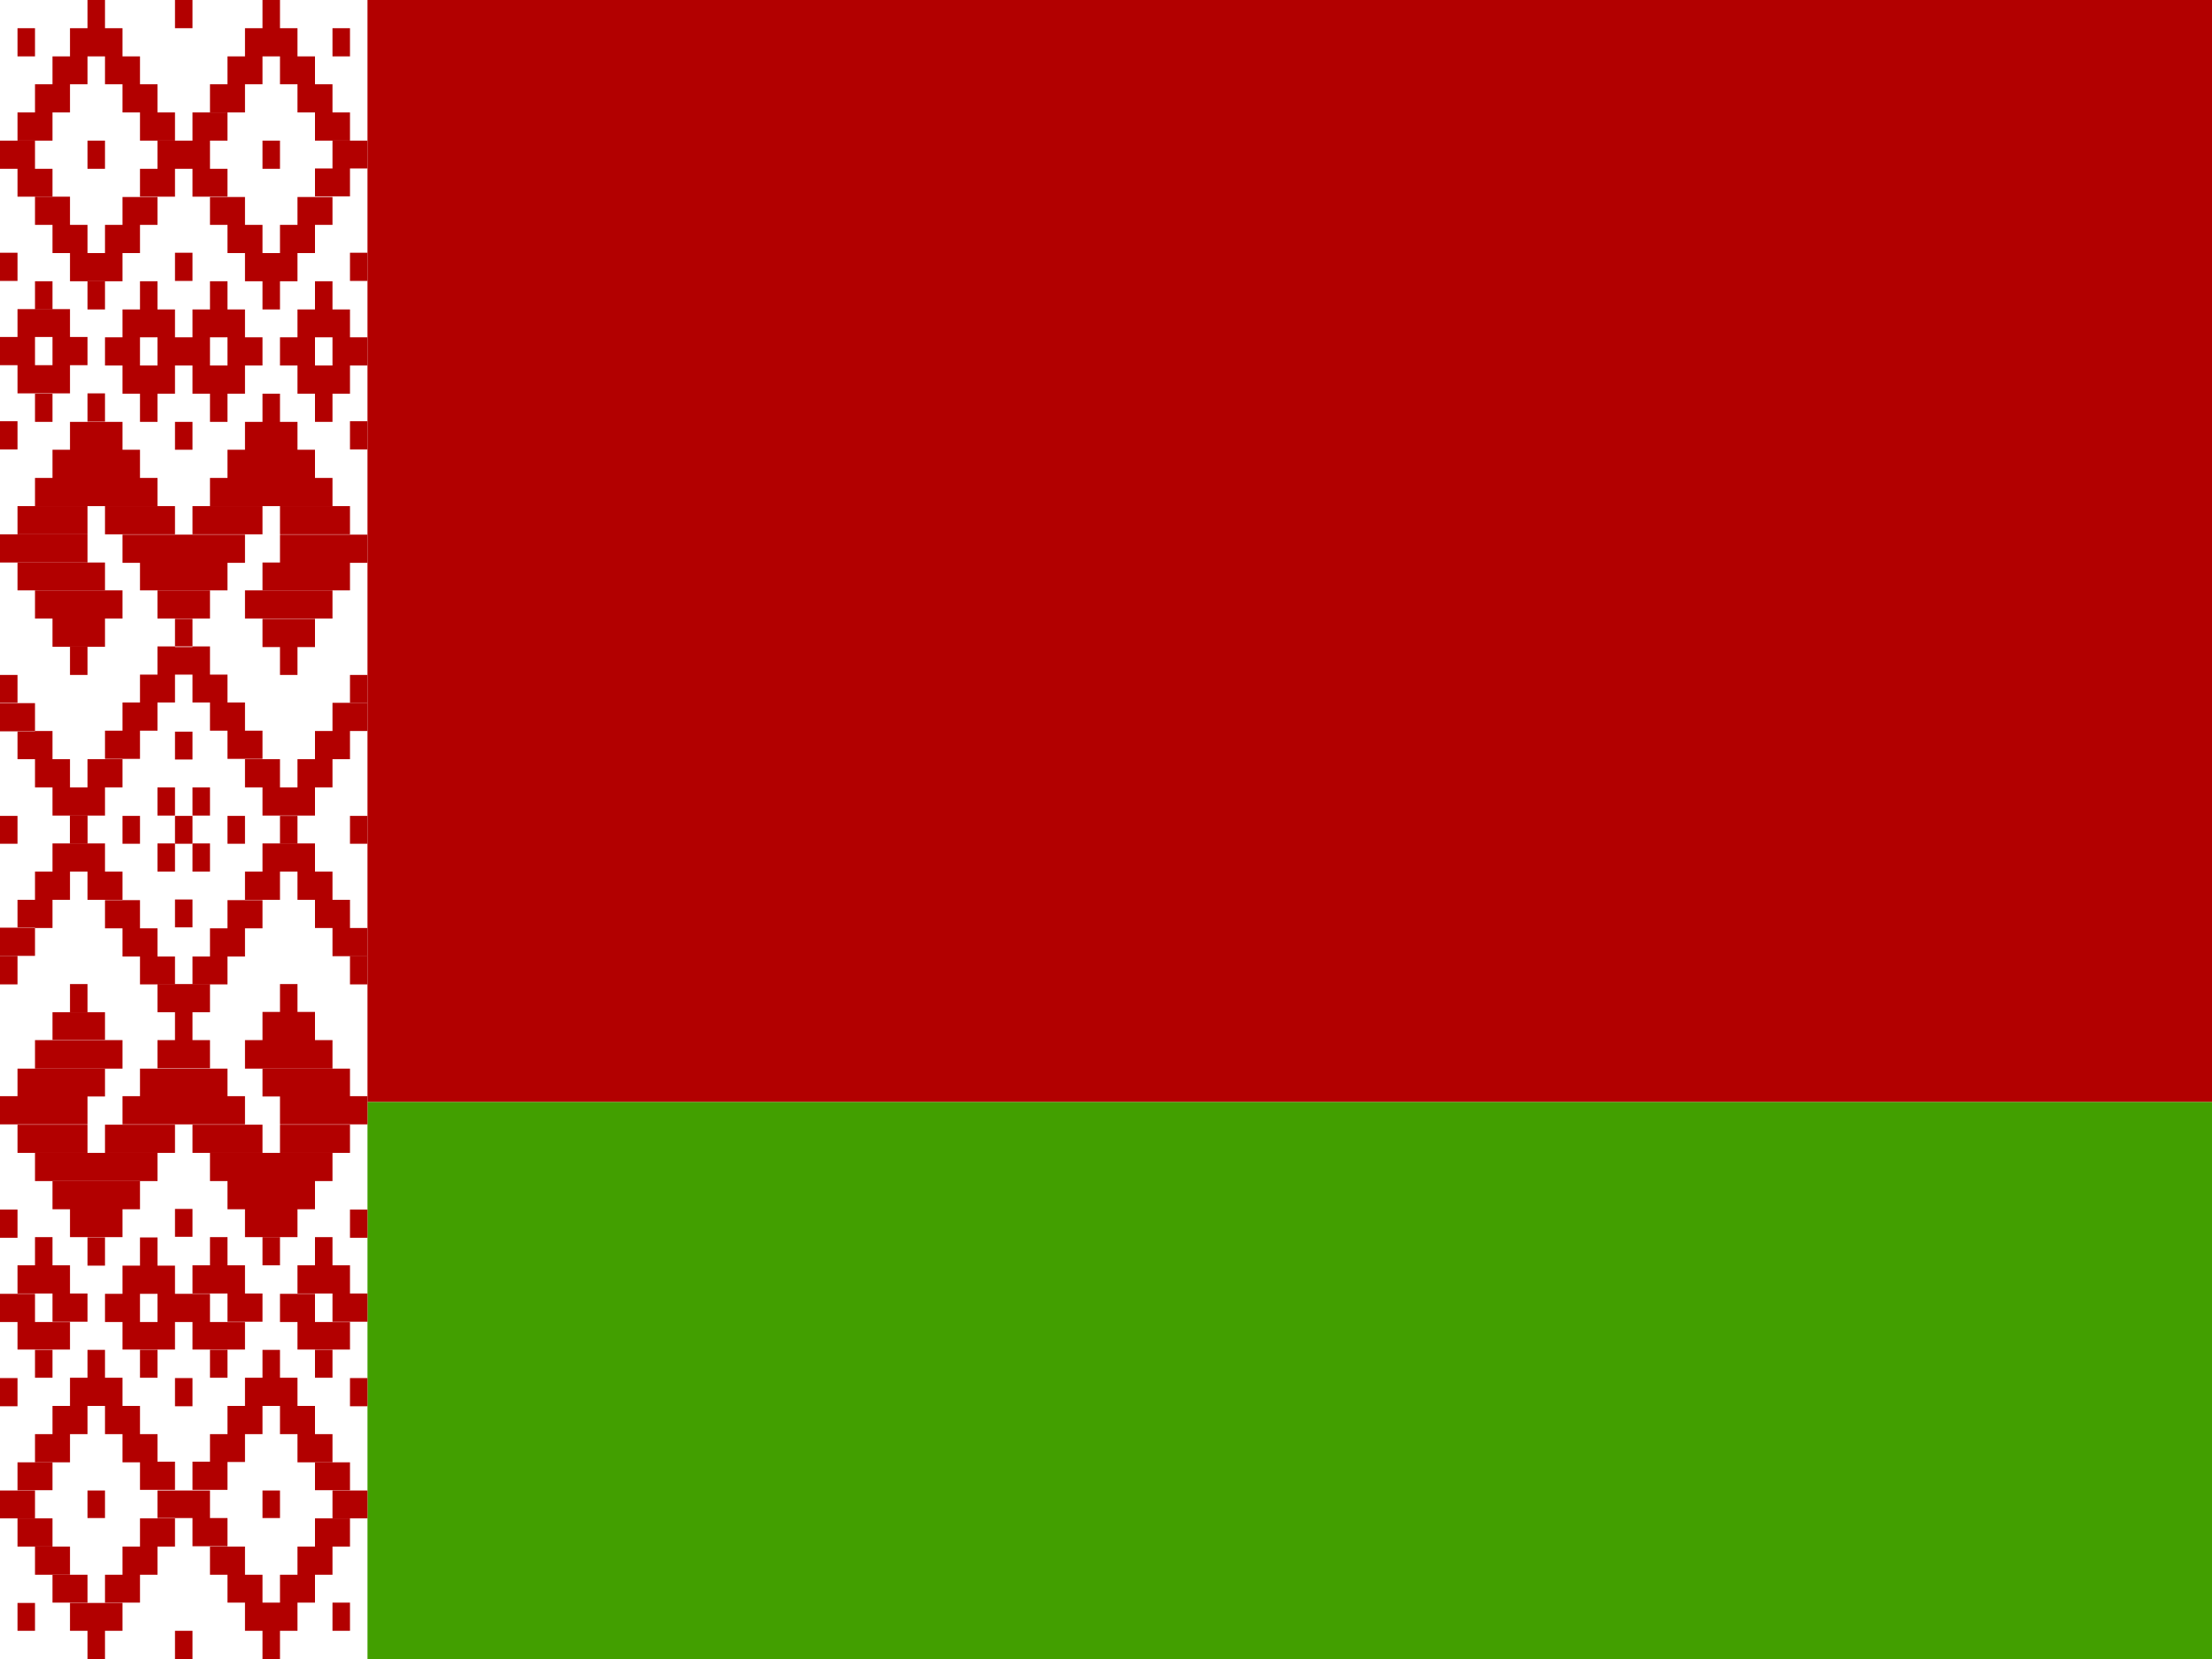
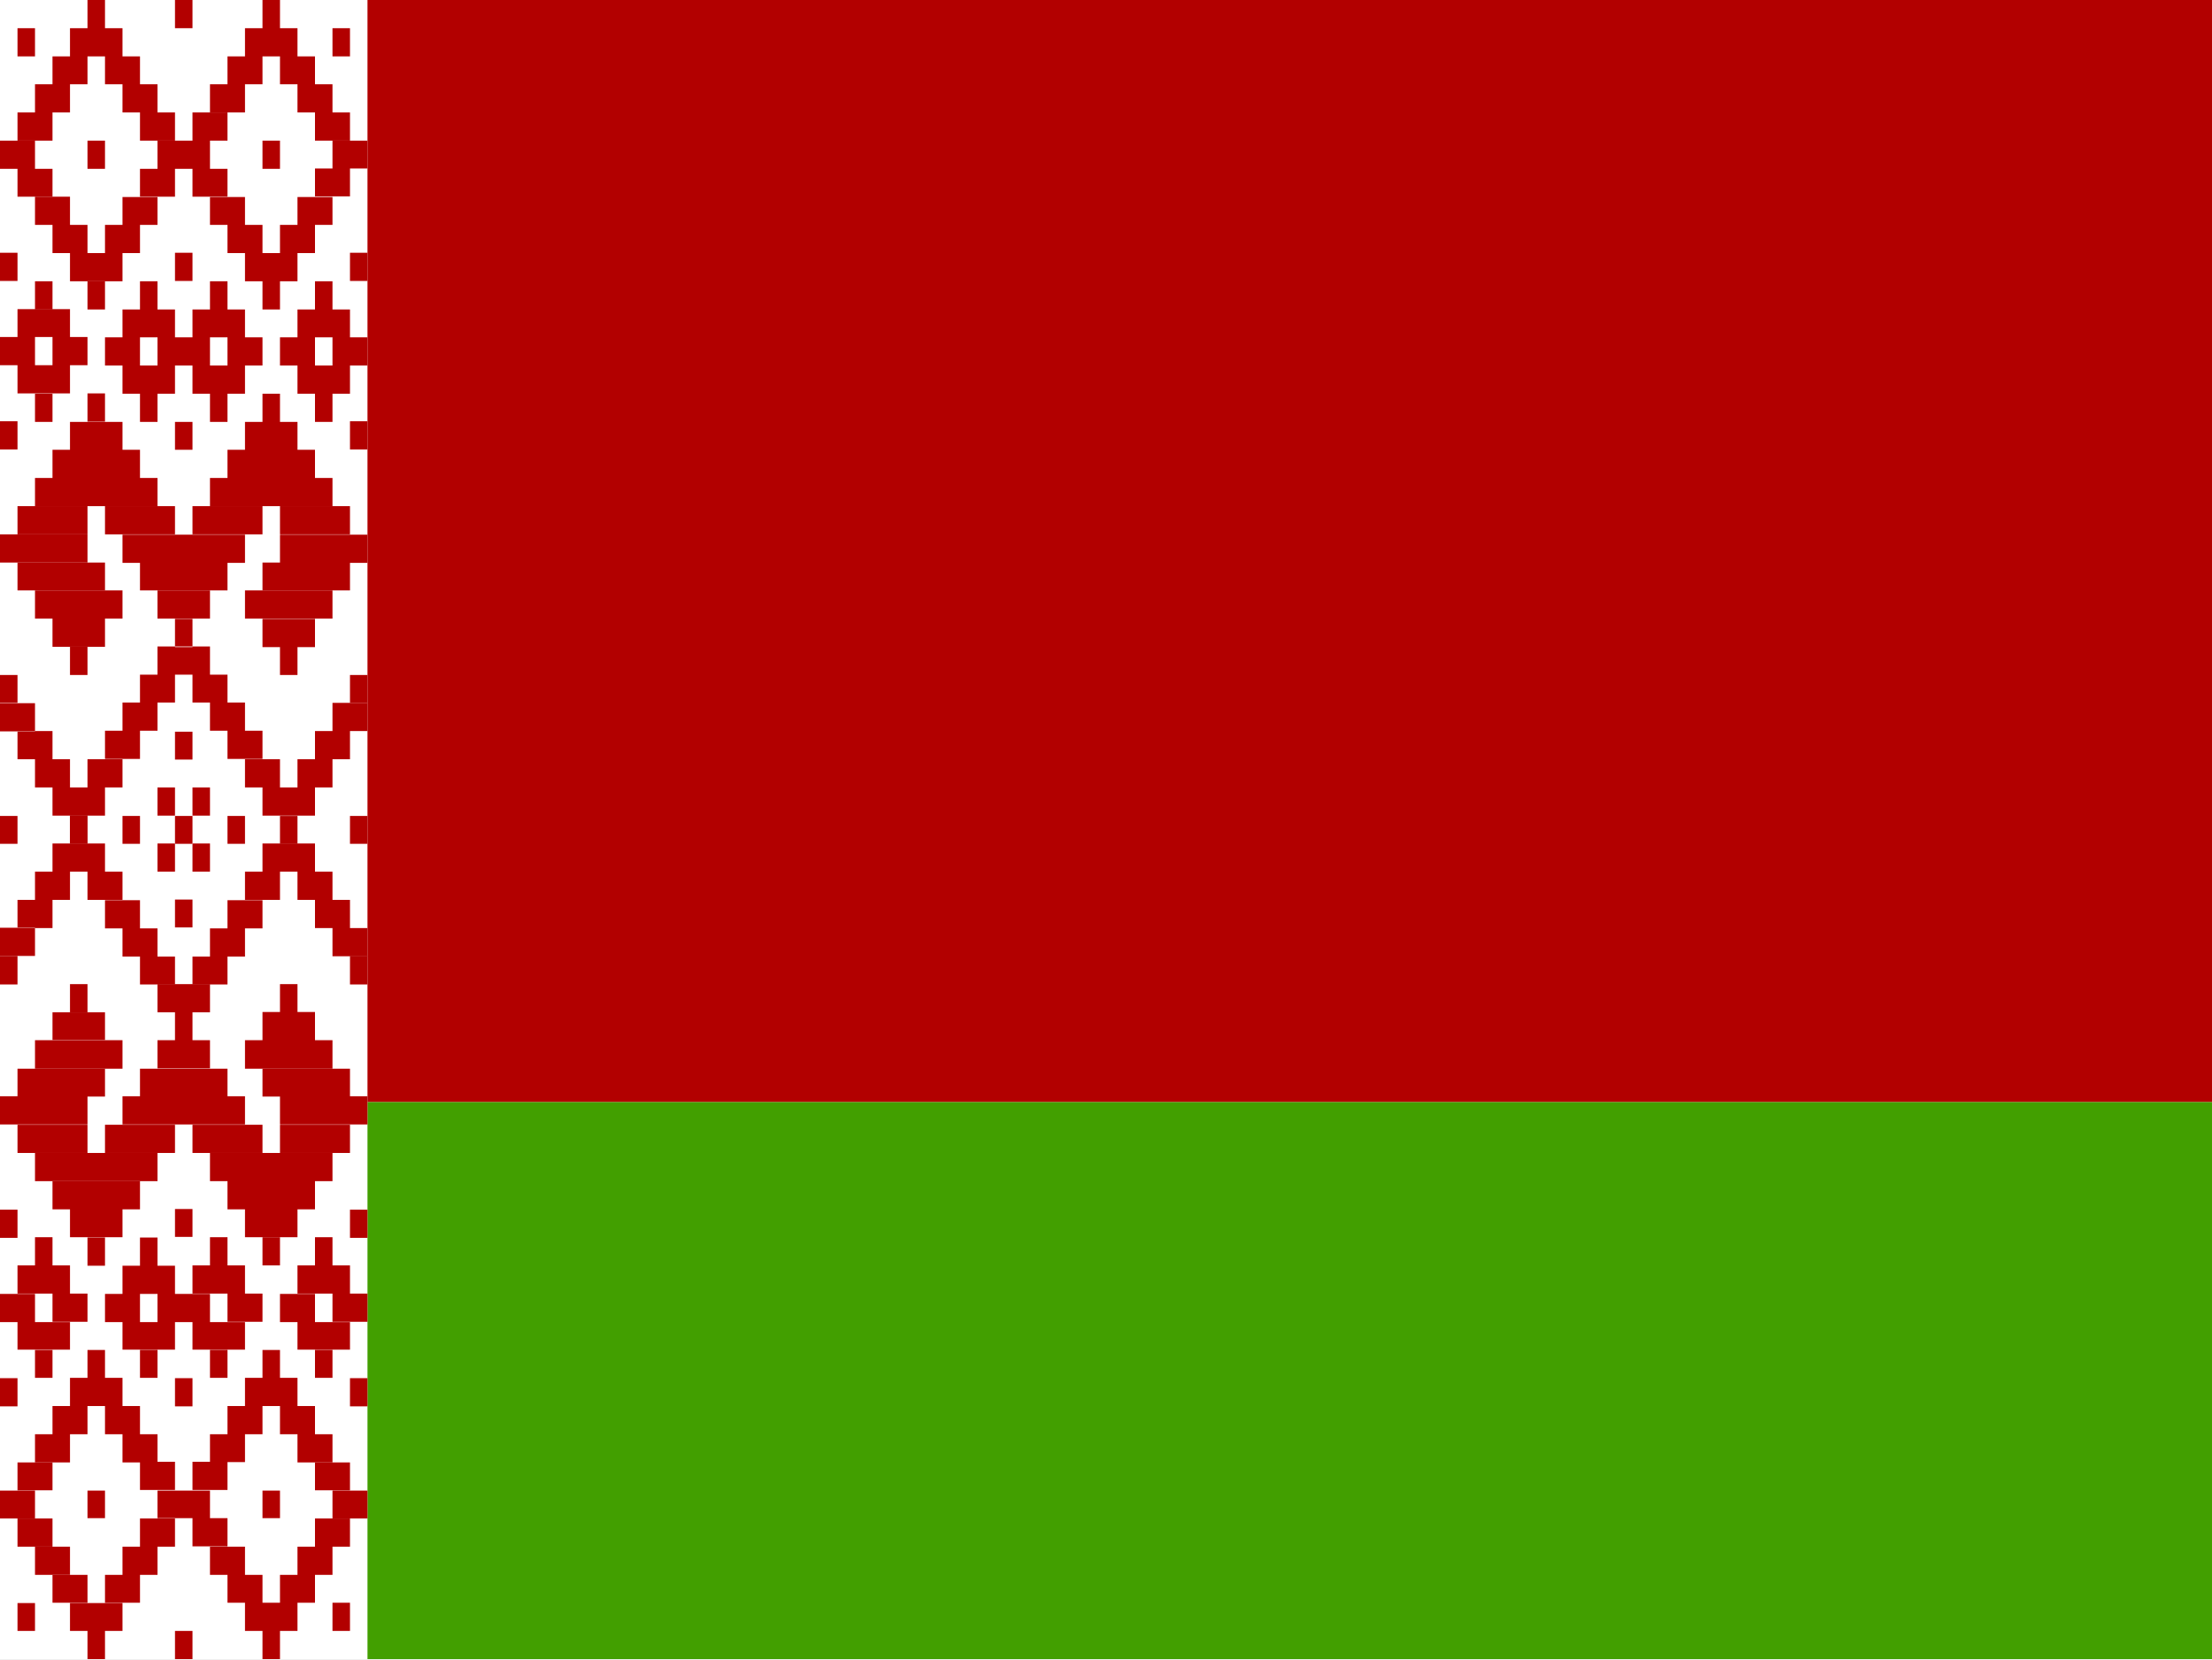
- <svg xmlns="http://www.w3.org/2000/svg" id="flag-icon-css-by" viewBox="0 0 640 480">
+ <svg xmlns="http://www.w3.org/2000/svg" viewBox="0 0 640 480" width="26" role="img" aria-labelledby="by_title">
  <defs>
    <clipPath id="a">
      <path fill-opacity=".7" d="M0 0h682.6v512H0z" />
    </clipPath>
  </defs>
-   <g fill-rule="evenodd" clip-path="url(#a)" transform="scale(.9376 .9375)">
+   <g fill-rule="evenodd" clip-path="url(#a)" transform="scale(.9376 .9375)" role="presentation">
    <path fill="#b20000" d="M0 0h1024v340.1H0z" />
    <path fill="#429f00" d="M0 340.1h1024V512H0z" />
    <path fill="#fff" d="M0 0h113.4v512H0z" />
    <g fill="#b20000" stroke-width="1pt">
      <path d="M5.4 8.7h5.4v8.7H5.4zm16.2 0h16.2v8.7H21.6zM27 0h5.4v8.7H27zm27 0h5.4v8.7H54zm21.6 8.7h16.2v8.7H75.6zM81 0h5.4v8.7H81zM16.2 17.4H27V26H16.2zm16.2 0h10.8V26H32.4zm37.8 0H81V26H70.2zm16.2 0h10.8V26H86.4zM10.8 26h10.8v8.7H10.8zm27 0h10.8v8.7H37.8zm27 0h10.8v8.7H64.8zm27 0h10.8v8.7H91.8zm10.8-17.3h5.4v8.7h-5.4zm-97.2 26h10.8v8.7H5.4zm37.8 0H54v8.7H43.2zm54 0H108v8.7H97.2zm-86.4 26h10.8v8.7H10.8zm5.4 8.7H27v8.7H16.2zm21.6-8.6h10.8v8.6H37.8zm-5.4 8.6h10.8v8.7H32.4zm-10.8 8.7h16.2v8.7H21.6z" />
      <path d="M27 86.8h5.4v8.7H27zm37.8-26h10.8v8.6H64.8zm5.4 8.6H81v8.7H70.2zm21.6-8.6h10.8v8.6H91.8zm-5.4 8.6h10.8v8.7H86.4zm-10.8 8.7h16.2v8.7H75.6zm5.4 8.7h5.4v8.7H81zM54 78h5.4v8.7H54zM0 78h5.4v8.7H0zm108 0h5.4v8.7H108zm-81 43.4h5.4v8.7H27zm-5.4 8.8h16.2v8.6H21.6zm-5.4 8.6h27v8.7h-27zM81 121.5h5.4v8.7H81zm-5.4 8.7h16.2v8.6H75.6zm-5.4 8.6h27v8.7h-27zm5.4 43.4h27v8.7h-27zm-10.8-34.7h37.8v8.7H64.8zm-54 0h37.8v8.7H10.8zm5.4 43.4h16.2v8.7H16.2zm-5.4-8.7h27v8.7h-27zM86.4 165h27v8.7h-27zM81 191h16.2v8.7H81z" />
      <path d="M21.6 199.6H27v8.7h-5.4zm64.8 0h5.4v8.7h-5.4zM0 164.9h27v8.7H0zm48.6 17.3h16.2v8.7H48.6zM54 191h5.4v8.7H54zm-16.2-26h37.8v8.7H37.8zM59.4 34.7h10.8v8.7H59.4zm-10.8 8.7h16.2v8.7H48.6zm-5.4 8.7H54v8.6H43.2zm16.2 0h10.8v8.6H59.4zM0 43.4h10.8v8.7H0zm5.4 8.7h10.8v8.6H5.4zm97.2-8.7h10.8V52h-10.8zM97.2 52H108v8.6H97.2zM0 130h5.4v8.7H0zm108 0h5.4v8.7H108zm-59.4 69.5h16.2v8.7H48.6zm-5.4 8.7H54v8.6H43.2zm16.2 0h10.8v8.6H59.4zm-21.6 8.6h10.8v8.7H37.8zm27 0h10.8v8.7H64.8zm-32.4 8.7h10.8v8.7H32.4zm37.8 0H81v8.7H70.2zM27 234.3h10.8v8.7H27zm48.6 0h10.8v8.7H75.6zM16.2 243h16.2v8.7H16.2zm64.8 0h16.2v8.7H81zm10.8-8.7h10.8v8.7H91.8zm5.4-8.7H108v8.7H97.2zm5.4-8.7h10.8v8.7h-10.8zm-91.8 17.4h10.8v8.7H10.8zm-5.4-8.7h10.8v8.7H5.4zM0 217h10.8v8.7H0zm21.6 34.8H27v8.6h-5.4zm64.8 0h5.4v8.6h-5.4zm-32.4-26h5.4v8.6H54zm-16.2 26h5.4v8.6h-5.4zm32.4 0h5.4v8.6h-5.4zm-16.2 0h5.4v8.6H54zm-54 0h5.4v8.6H0zm108 0h5.4v8.6H108zM54 130.2h5.4v8.6H54zM27 43.4h5.4v8.7H27zm54 0h5.4v8.7H81zm-32.4 60.7h16.2v8.7H48.6zm-10.8 8.7H54v8.7H37.8zm5.4 8.7h5.4v8.7h-5.4zm-10.8-17.4h10.8v8.7H32.4zm5.4-8.6H54v8.6H37.8zm5.4-8.7h5.4v8.7h-5.4zm16.2 8.7h16.2v8.6H59.4zm5.4-8.7h5.4v8.7h-5.4zm5.4 17.3H81v8.7H70.2zm-10.8 8.7h16.2v8.7H59.4zm5.4 8.7h5.4v8.7h-5.4zm21.6-17.4h10.8v8.7H86.4zm5.4-8.6H108v8.6H91.8zm10.8 8.6h10.8v8.7h-10.8zm-10.8 8.7H108v8.7H91.8zm5.4 8.7h5.4v8.7h-5.4zm0-34.7h5.4v8.7h-5.4zM0 104h10.8v8.7H0zm5.4-8.6h16.2v8.6H5.4zm10.8 8.6H27v8.7H16.2zm-10.8 8.7h16.2v8.7H5.4z" />
      <path d="M10.8 121.5h5.4v8.7h-5.4zm0-34.7h5.4v8.7h-5.4zm-5.4 69.4H27v8.7H5.4zm27 0H54v8.7H32.4zm27 0H81v8.7H59.4zm27 0H108v8.7H86.4zm-43.2 17.4h27v8.6h-27zm-37.8 0h27v8.6h-27zm75.6 0h27v8.6H81zm27 34.7h5.4v8.6H108zm-108 0h5.4v8.6H0zm5.4 295h5.4v-8.6H5.4zm16.2 0h16.2v-8.6H21.6zM27 512h5.4v-8.7H27zm27 0h5.4v-8.7H54zm21.6-8.7h16.2v-8.7H75.6zM81 512h5.4v-8.7H81zm-64.8-17.4H27V486H16.2zm16.2 0h10.8V486H32.4zm37.8 0H81V486H70.2zm16.2 0h10.8V486H86.4zM37.8 486h10.8v-8.7H37.8zm27 0h10.8v-8.7H64.8zm27 0h10.8v-8.7H91.8zm10.8 17.3h5.4v-8.7h-5.4zm-97.2-26h10.8v-8.7H5.4zm37.8 0H54v-8.7H43.2zm54 0H108v-8.7H97.2zm-86.4-26h10.8v-8.7H10.8zm5.4-8.7H27v-8.7H16.2zm21.6 8.7h10.8v-8.7H37.8zm-5.4-8.7h10.8v-8.7H32.4zm-10.8-8.7h16.2v-8.7H21.6zm5.4-8.7h5.4v-8.6H27zm37.8 26h10.8v-8.6H64.8zm5.4-8.6H81v-8.7H70.2zm21.6 8.7h10.8v-8.7H91.8zm-5.4-8.7h10.8v-8.7H86.4zm-10.8-8.7h16.2v-8.7H75.6zm5.4-8.7h5.4v-8.6H81zM54 434h5.4v-8.7H54zm-54 0h5.4v-8.7H0zm108 0h5.4v-8.7H108zm-81-43.4h5.4v-8.7H27zm-5.4-8.8h16.2v-8.6H21.6zm-5.4-8.6h27v-8.7h-27zM81 390.5h5.4v-8.7H81z" />
      <path d="M75.6 381.8h16.2v-8.6H75.6zm-5.4-8.6h27v-8.7h-27zm5.4-43.4h27V321h-27zm-10.8 34.7h37.8v-8.7H64.8zm-54 0h37.8v-8.7H10.8zm5.4-43.4h16.2v-8.7H16.2zm-5.4 8.7h27V321h-27zM86.4 347h27v-8.7h-27zM81 321h16.2v-8.7H81zM0 347h27v-8.7H0zm48.6-17.3h16.2V321H48.6zM54 321h5.4v-8.7H54zm-16.2 26h37.8v-8.7H37.8zm21.6 130.2h10.8v-8.7H59.4zm-10.8-8.7h16.2V460H48.6zm-5.4-8.7H54v-8.7H43.2zm16.2 0h10.8v-8.7H59.4zM0 468.6h10.8V460H0zm5.4-8.7h10.8v-8.6H5.4zm97.2 8.7h10.8V460h-10.8zm-5.4-8.7H108v-8.6H97.2zM0 382h5.4v-8.7H0zm108 0h5.4v-8.7H108zm-64.8-78.2H54v-8.6H43.2zm16.2 0h10.8v-8.6H59.4zm-21.6-8.6h10.8v-8.7H37.8zm27 0h10.8v-8.7H64.8zm-32.4-8.7h10.8v-8.7H32.4zm37.8 0H81v-8.7H70.2zM27 277.7h10.8V269H27zm48.6 0h10.8V269H75.6zM16.2 269h16.2v-8.7H16.2zm64.8 0h16.2v-8.7H81zm10.8 8.7h10.8V269H91.8zm5.4 8.7H108v-8.7H97.2zm5.4 8.7h10.8v-8.7h-10.8zm-91.8-17.4h10.8V269H10.8zm-5.4 8.7h10.8v-8.7H5.4zM0 295h10.8v-8.7H0zm21.6-34.8H27v-8.6h-5.4zm32.4 26h5.4v-8.6H54zm0 95.5h5.4v-8.6H54zm-27 86.8h5.4V460H27zm54 0h5.4V460H81zM48.6 408h16.2v-8.7H48.6zm-10.8-8.7H54v-8.7H37.8zm5.4-8.7h5.4v-8.7h-5.4zM32.4 408h10.8v-8.7H32.4zm5.4 8.5H54V408H37.8zm5.4 8.7h5.4v-8.6h-5.4zm16.2-8.7h16.2V408H59.4zm5.4 8.7h5.4v-8.6h-5.4zm5.4-17.3H81v-8.7H70.2zm-10.8-8.7h16.2v-8.7H59.4zm5.4-8.7h5.4v-8.7h-5.4zM86.4 408h10.8v-8.7H86.4zm5.4 8.5H108V408H91.8zm10.8-8.6h10.8v-8.7h-10.8zm-10.8-8.7H108v-8.7H91.8zm5.4-8.7h5.4v-8.7h-5.4zm0 34.7h5.4v-8.6h-5.4zM0 408h10.8v-8.7H0zm5.4 8.5h16.2V408H5.4z" />
      <path d="M16.2 407.9H27v-8.7H16.2zm-10.8-8.7h16.2v-8.7H5.4zm5.4-8.7h5.4v-8.7h-5.4zm0 34.7h5.4v-8.6h-5.4zm-5.4-69.4H27v-8.7H5.4zm27 0H54v-8.7H32.4zm27 0H81v-8.7H59.4zm27 0H108v-8.7H86.4zm-43.2-17.4h27v-8.6h-27zm-37.8 0h27v-8.6h-27zm75.6 0h27v-8.6H81zm27-34.6h5.4V295H108zm-108 0h5.4V295H0zm48.6-43.5H54v8.7h-5.4zm10.8 0h5.4v8.7h-5.4zm0-17.3h5.4v8.7h-5.4zm-10.8 0H54v8.7h-5.4zM10.8 477.3h10.8v8.7H10.8zm75.6-164.9h5.4v-8.7h-5.4zm-64.8 0H27v-8.7h-5.4zm27-8.7h16.2v8.7H48.6z" />
    </g>
  </g>
</svg>
